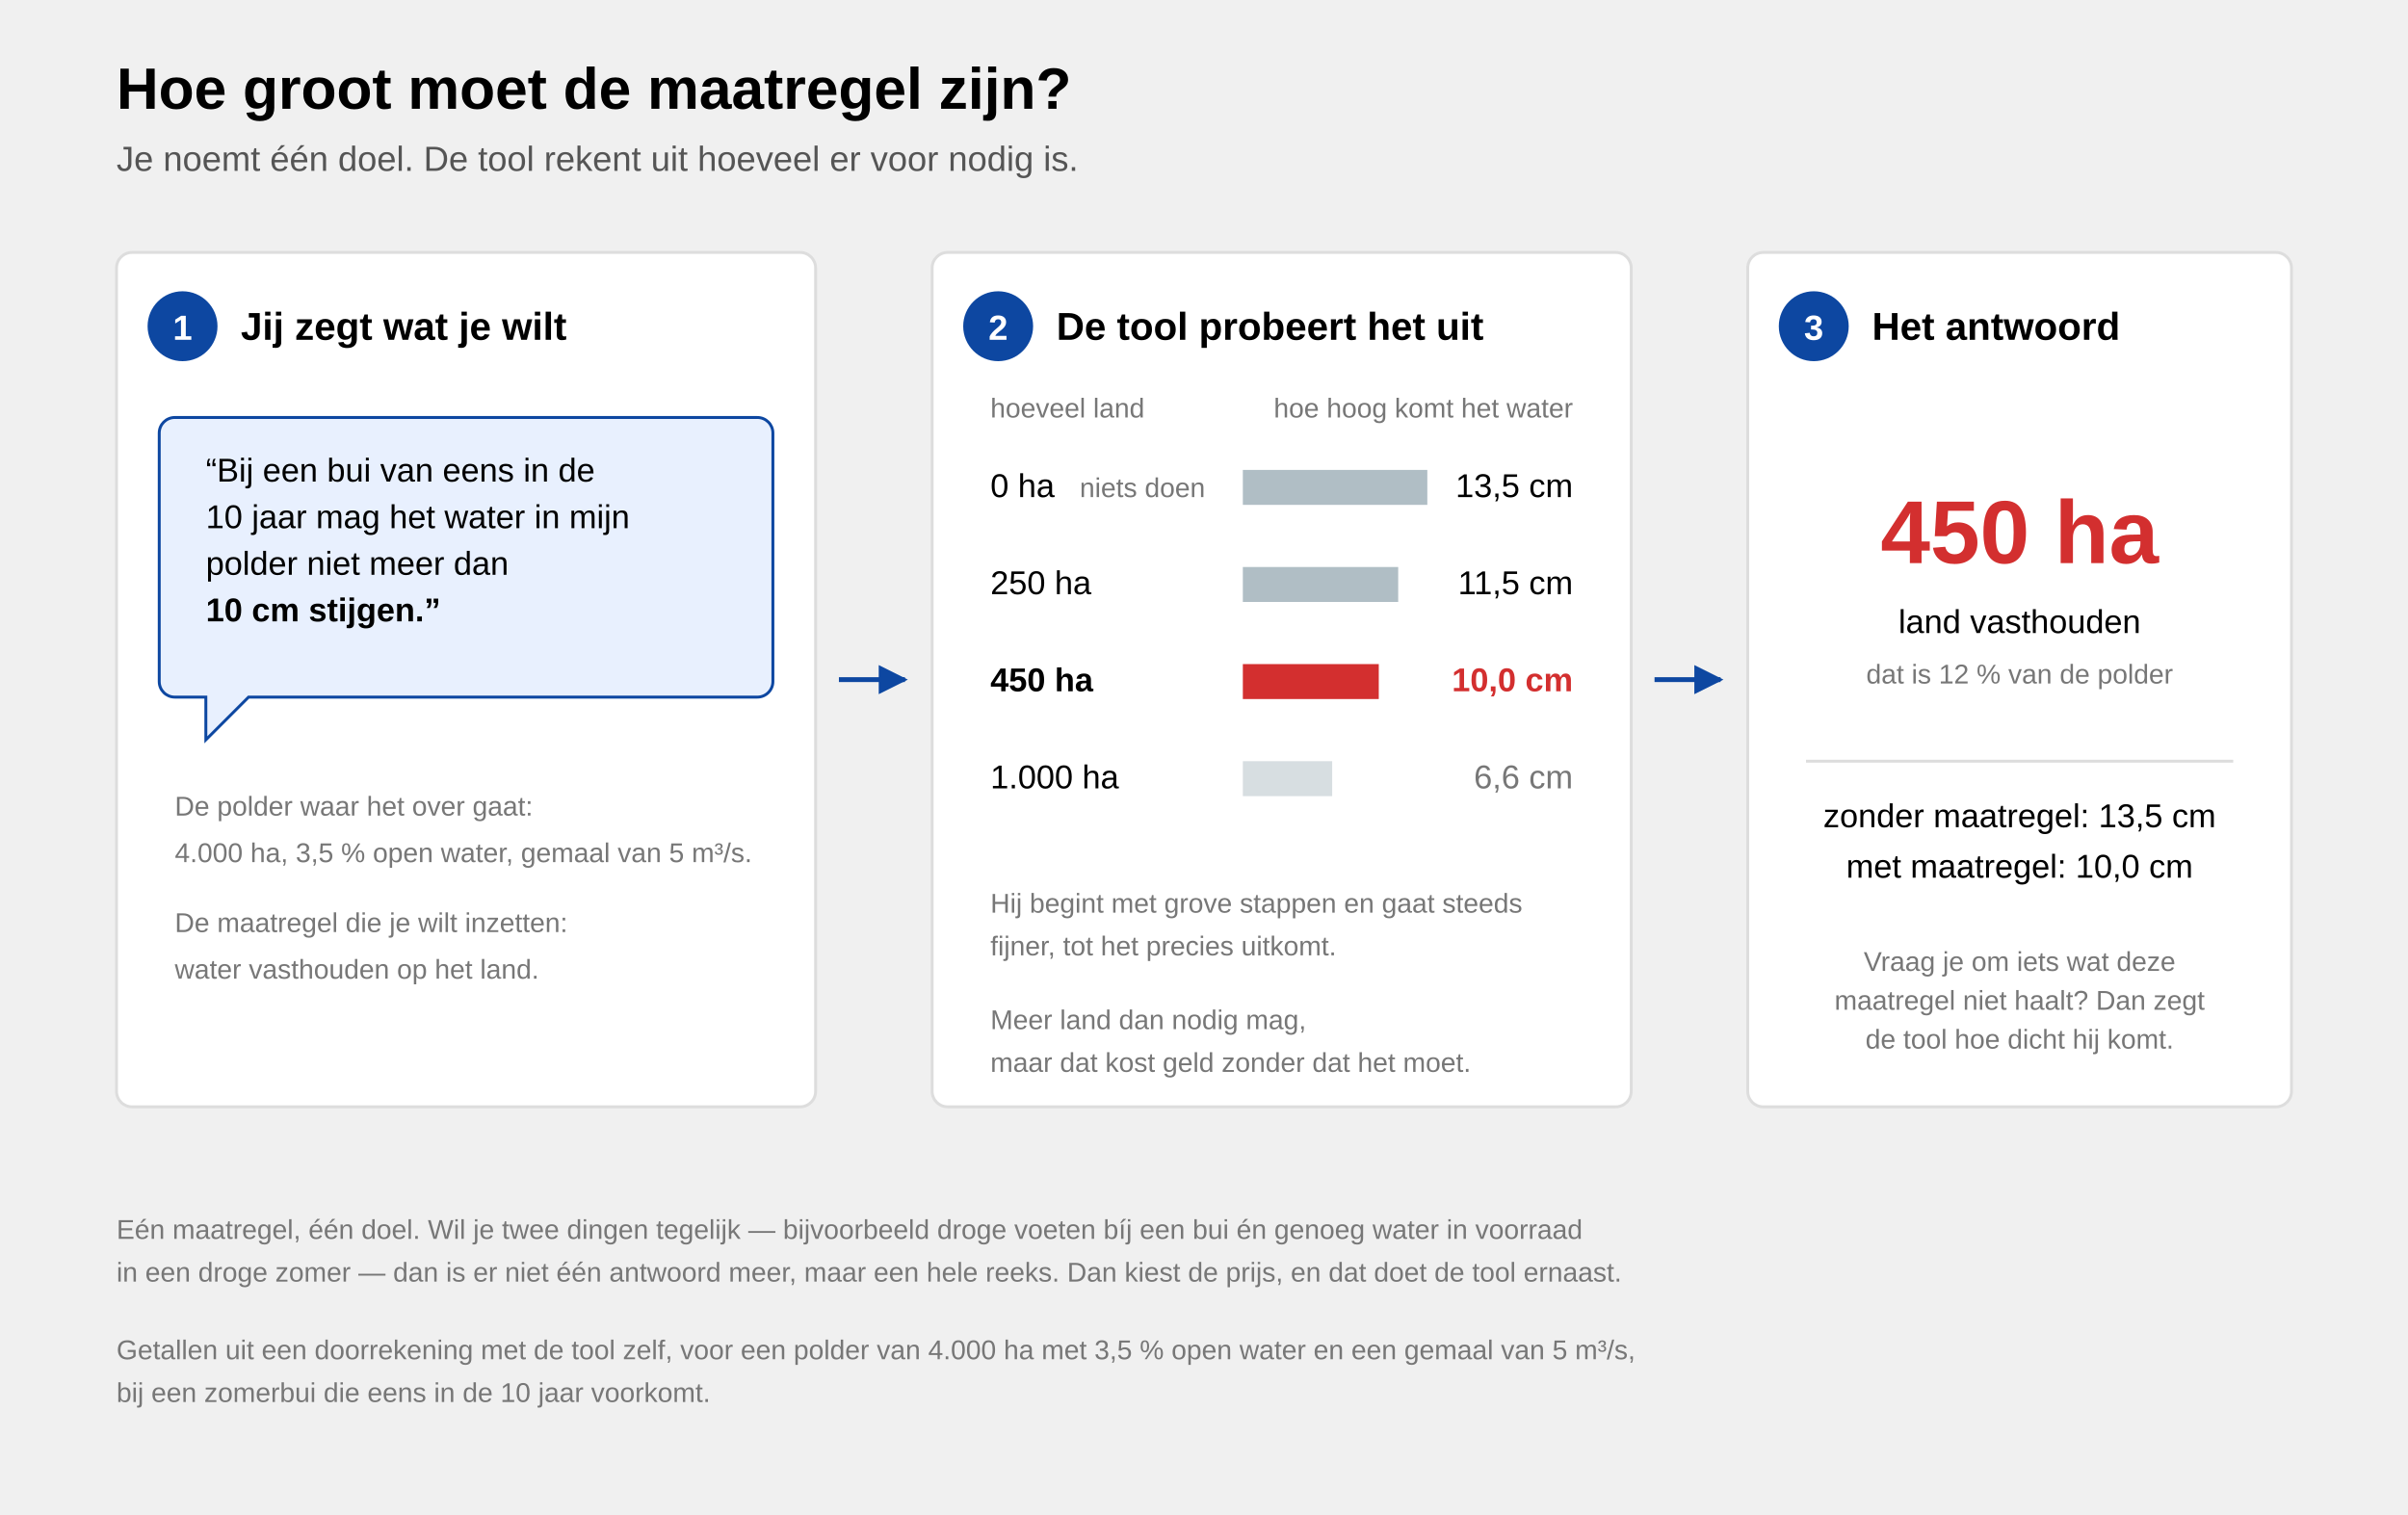
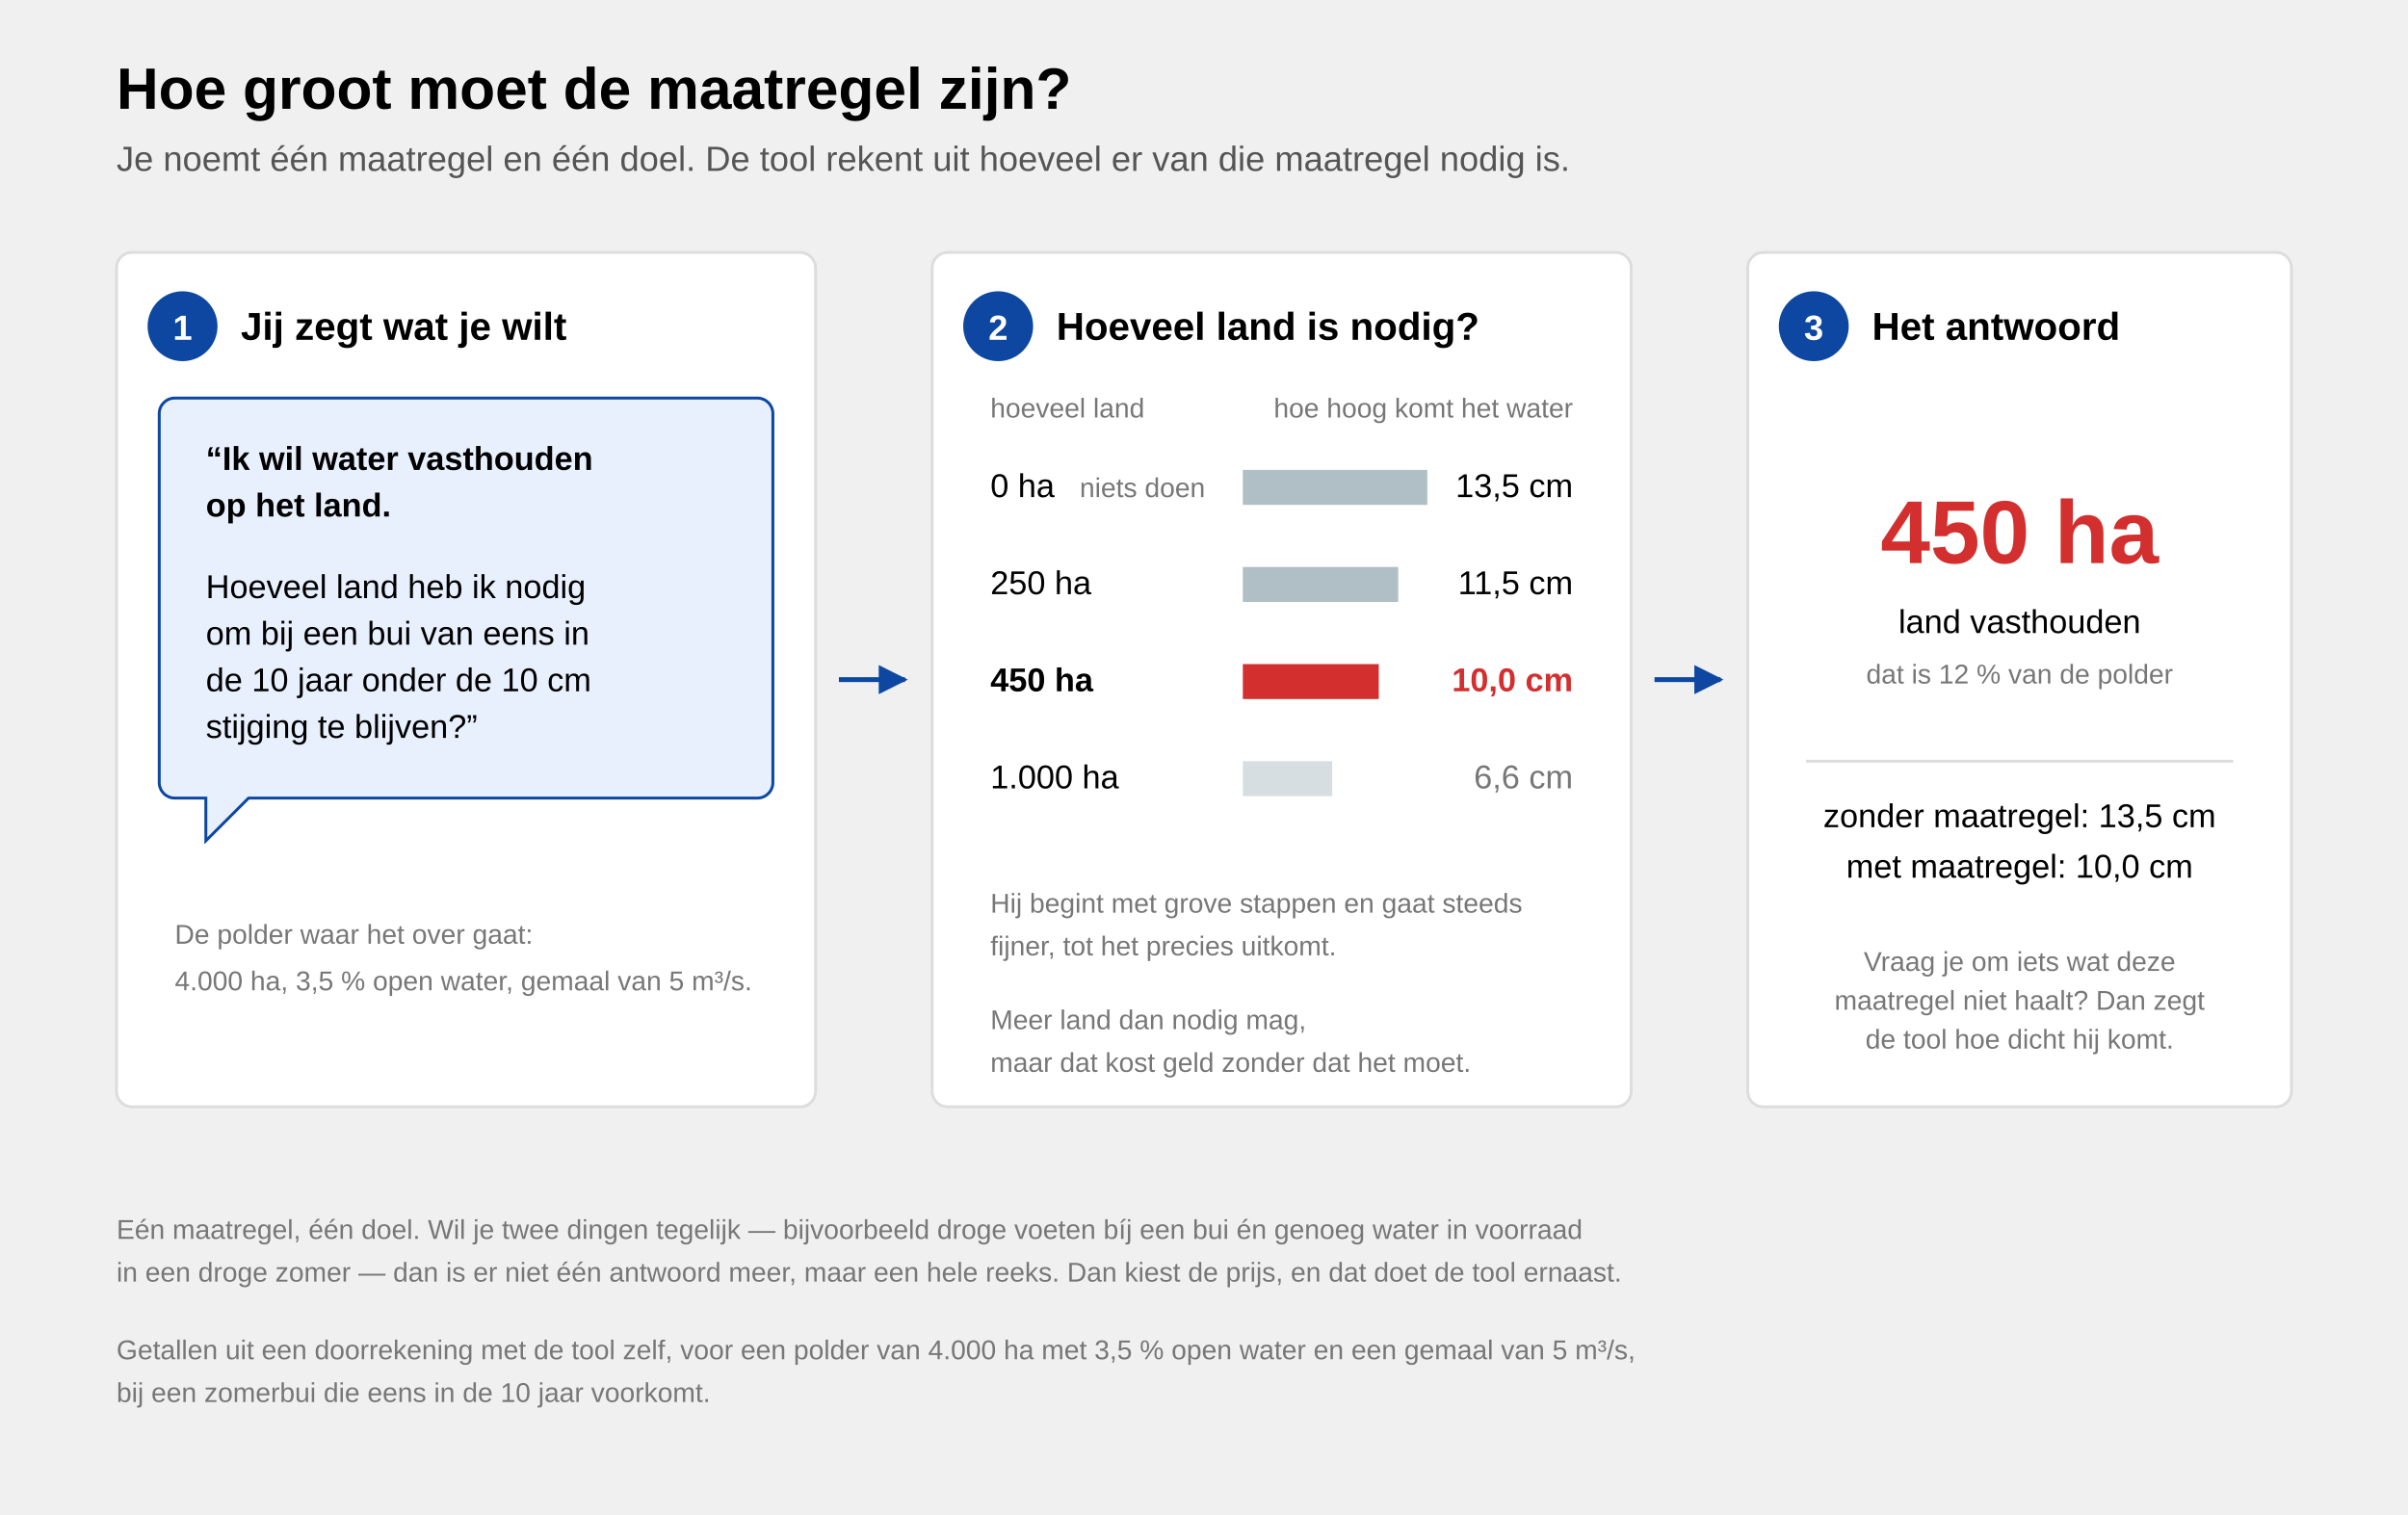
<svg xmlns="http://www.w3.org/2000/svg" width="1240" height="780" viewBox="0 0 1240 780">
  <style>
    .title { font-family: Arial, sans-serif; font-size: 30px; font-weight: bold; }
    .subtitle { font-family: Arial, sans-serif; font-size: 18px; fill: #555555; }
    .card { fill: #FFFFFF; stroke: #DDDDDD; stroke-width: 1.5; }
    .card-head { font-family: Arial, sans-serif; font-size: 20px; font-weight: bold; }
    .body { font-family: Arial, sans-serif; font-size: 17px; }
    .small { font-family: Arial, sans-serif; font-size: 14px; fill: #777777; }
    .badge { fill: #0D47A1; }
    .badge-text { font-family: Arial, sans-serif; font-size: 18px; font-weight: bold; fill: #FFFFFF; }
    .bubble { fill: #E8F0FE; stroke: #0D47A1; stroke-width: 1.5; }
    .bar { fill: #B0BEC5; }
    .bar-answer { fill: #D32F2F; }
    .answer { font-family: Arial, sans-serif; fill: #D32F2F; }
    .step-arrow { fill: none; stroke: #0D47A1; stroke-width: 2.5; }
  </style>
  <defs>
    <marker id="step" viewBox="0 0 10 10" refX="9" refY="5" markerWidth="6" markerHeight="6" orient="auto-start-reverse">
      <path d="M 0,0 L 10,5 L 0,10 z" fill="#0D47A1" />
    </marker>
  </defs>
  <text class="title" x="60" y="56">Hoe groot moet de maatregel zijn?</text>
-   <text class="subtitle" x="60" y="88">Je noemt één doel. De tool rekent uit hoeveel er voor nodig is.</text>
+   <text class="subtitle" x="60" y="88">Je noemt één maatregel en één doel. De tool rekent uit hoeveel er van die maatregel nodig is.</text>
  <rect class="card" x="60" y="130" width="360" height="440" rx="8" />
  <circle class="badge" cx="94" cy="168" r="18" />
  <text class="badge-text" x="94" y="175" text-anchor="middle">1</text>
  <text class="card-head" x="124" y="175">Jij zegt wat je wilt</text>
-   <path class="bubble" d="M 90,215 h 300 a 8,8 0 0 1 8,8 v 128 a 8,8 0 0 1 -8,8 h -262                           l -22,22 v -22 h -16 a 8,8 0 0 1 -8,-8 v -128 a 8,8 0 0 1 8,-8 z" />
-   <text class="body" x="106" y="248">“Bij een bui van eens in de</text>
-   <text class="body" x="106" y="272">10 jaar mag het water in mijn</text>
-   <text class="body" x="106" y="296">polder niet meer dan</text>
-   <text class="body" x="106" y="320" font-weight="bold">10 cm stijgen.”</text>
-   <text class="small" x="90" y="420">De polder waar het over gaat:</text>
-   <text class="small" x="90" y="444">4.000 ha, 3,5 % open water, gemaal van 5 m³/s.</text>
-   <text class="small" x="90" y="480">De maatregel die je wilt inzetten:</text>
-   <text class="small" x="90" y="504">water vasthouden op het land.</text>
+   <path class="bubble" d="M 90,205 h 300 a 8,8 0 0 1 8,8 v 190 a 8,8 0 0 1 -8,8 h -262                           l -22,22 v -22 h -16 a 8,8 0 0 1 -8,-8 v -190 a 8,8 0 0 1 8,-8 z" />
+   <text class="body" x="106" y="242" font-weight="bold">“Ik wil water vasthouden</text>
+   <text class="body" x="106" y="266" font-weight="bold">op het land.</text>
+   <text class="body" x="106" y="308">Hoeveel land heb ik nodig</text>
+   <text class="body" x="106" y="332">om bij een bui van eens in</text>
+   <text class="body" x="106" y="356">de 10 jaar onder de 10 cm</text>
+   <text class="body" x="106" y="380">stijging te blijven?”</text>
+   <text class="small" x="90" y="486">De polder waar het over gaat:</text>
+   <text class="small" x="90" y="510">4.000 ha, 3,5 % open water, gemaal van 5 m³/s.</text>
  <path class="step-arrow" d="M 432,350 h 34" marker-end="url(#step)" />
  <rect class="card" x="480" y="130" width="360" height="440" rx="8" />
  <circle class="badge" cx="514" cy="168" r="18" />
  <text class="badge-text" x="514" y="175" text-anchor="middle">2</text>
-   <text class="card-head" x="544" y="175">De tool probeert het uit</text>
+   <text class="card-head" x="544" y="175">Hoeveel land is nodig?</text>
  <text class="small" x="510" y="215">hoeveel land</text>
  <text class="small" x="810" y="215" text-anchor="end">hoe hoog komt het water</text>
  <text class="body" x="510" y="256">0 ha</text>
  <text class="small" x="556" y="256">niets doen</text>
  <rect class="bar" x="640" y="242" width="95" height="18" />
  <text class="body" x="810" y="256" text-anchor="end">13,5 cm</text>
  <text class="body" x="510" y="306">250 ha</text>
  <rect class="bar" x="640" y="292" width="80" height="18" />
  <text class="body" x="810" y="306" text-anchor="end">11,5 cm</text>
  <text class="body" x="510" y="356" font-weight="bold">450 ha</text>
  <rect class="bar-answer" x="640" y="342" width="70" height="18" />
  <text class="answer" x="810" y="356" text-anchor="end" font-size="17px" font-weight="bold">10,0 cm</text>
  <text class="body" x="510" y="406">1.000 ha</text>
  <rect class="bar" x="640" y="392" width="46" height="18" fill-opacity="0.5" />
  <text class="body" x="810" y="406" text-anchor="end" fill="#777777">6,6 cm</text>
  <text class="small" x="510" y="470">Hij begint met grove stappen en gaat steeds</text>
  <text class="small" x="510" y="492">fijner, tot het precies uitkomt.</text>
  <text class="small" x="510" y="530">Meer land dan nodig mag,</text>
  <text class="small" x="510" y="552">maar dat kost geld zonder dat het moet.</text>
  <path class="step-arrow" d="M 852,350 h 34" marker-end="url(#step)" />
  <rect class="card" x="900" y="130" width="280" height="440" rx="8" />
  <circle class="badge" cx="934" cy="168" r="18" />
  <text class="badge-text" x="934" y="175" text-anchor="middle">3</text>
  <text class="card-head" x="964" y="175">Het antwoord</text>
  <text class="answer" x="1040" y="290" text-anchor="middle" font-size="46px" font-weight="bold">450 ha</text>
  <text class="body" x="1040" y="326" text-anchor="middle">land vasthouden</text>
  <text class="small" x="1040" y="352" text-anchor="middle">dat is 12 % van de polder</text>
  <line x1="930" y1="392" x2="1150" y2="392" stroke="#DDDDDD" stroke-width="1.5" />
  <text class="body" x="1040" y="426" text-anchor="middle">zonder maatregel: 13,5 cm</text>
  <text class="body" x="1040" y="452" text-anchor="middle">met maatregel: 10,0 cm</text>
  <text class="small" x="1040" y="500" text-anchor="middle">Vraag je om iets wat deze</text>
  <text class="small" x="1040" y="520" text-anchor="middle">maatregel niet haalt? Dan zegt</text>
  <text class="small" x="1040" y="540" text-anchor="middle">de tool hoe dicht hij komt.</text>
  <text class="small" x="60" y="638">Eén maatregel, één doel. Wil je twee dingen tegelijk — bijvoorbeeld droge voeten bíj een bui én genoeg water in voorraad</text>
  <text class="small" x="60" y="660">in een droge zomer — dan is er niet één antwoord meer, maar een hele reeks. Dan kiest de prijs, en dat doet de tool ernaast.</text>
  <text class="small" x="60" y="700">Getallen uit een doorrekening met de tool zelf, voor een polder van 4.000 ha met 3,5 % open water en een gemaal van 5 m³/s,</text>
  <text class="small" x="60" y="722">bij een zomerbui die eens in de 10 jaar voorkomt.</text>
</svg>
